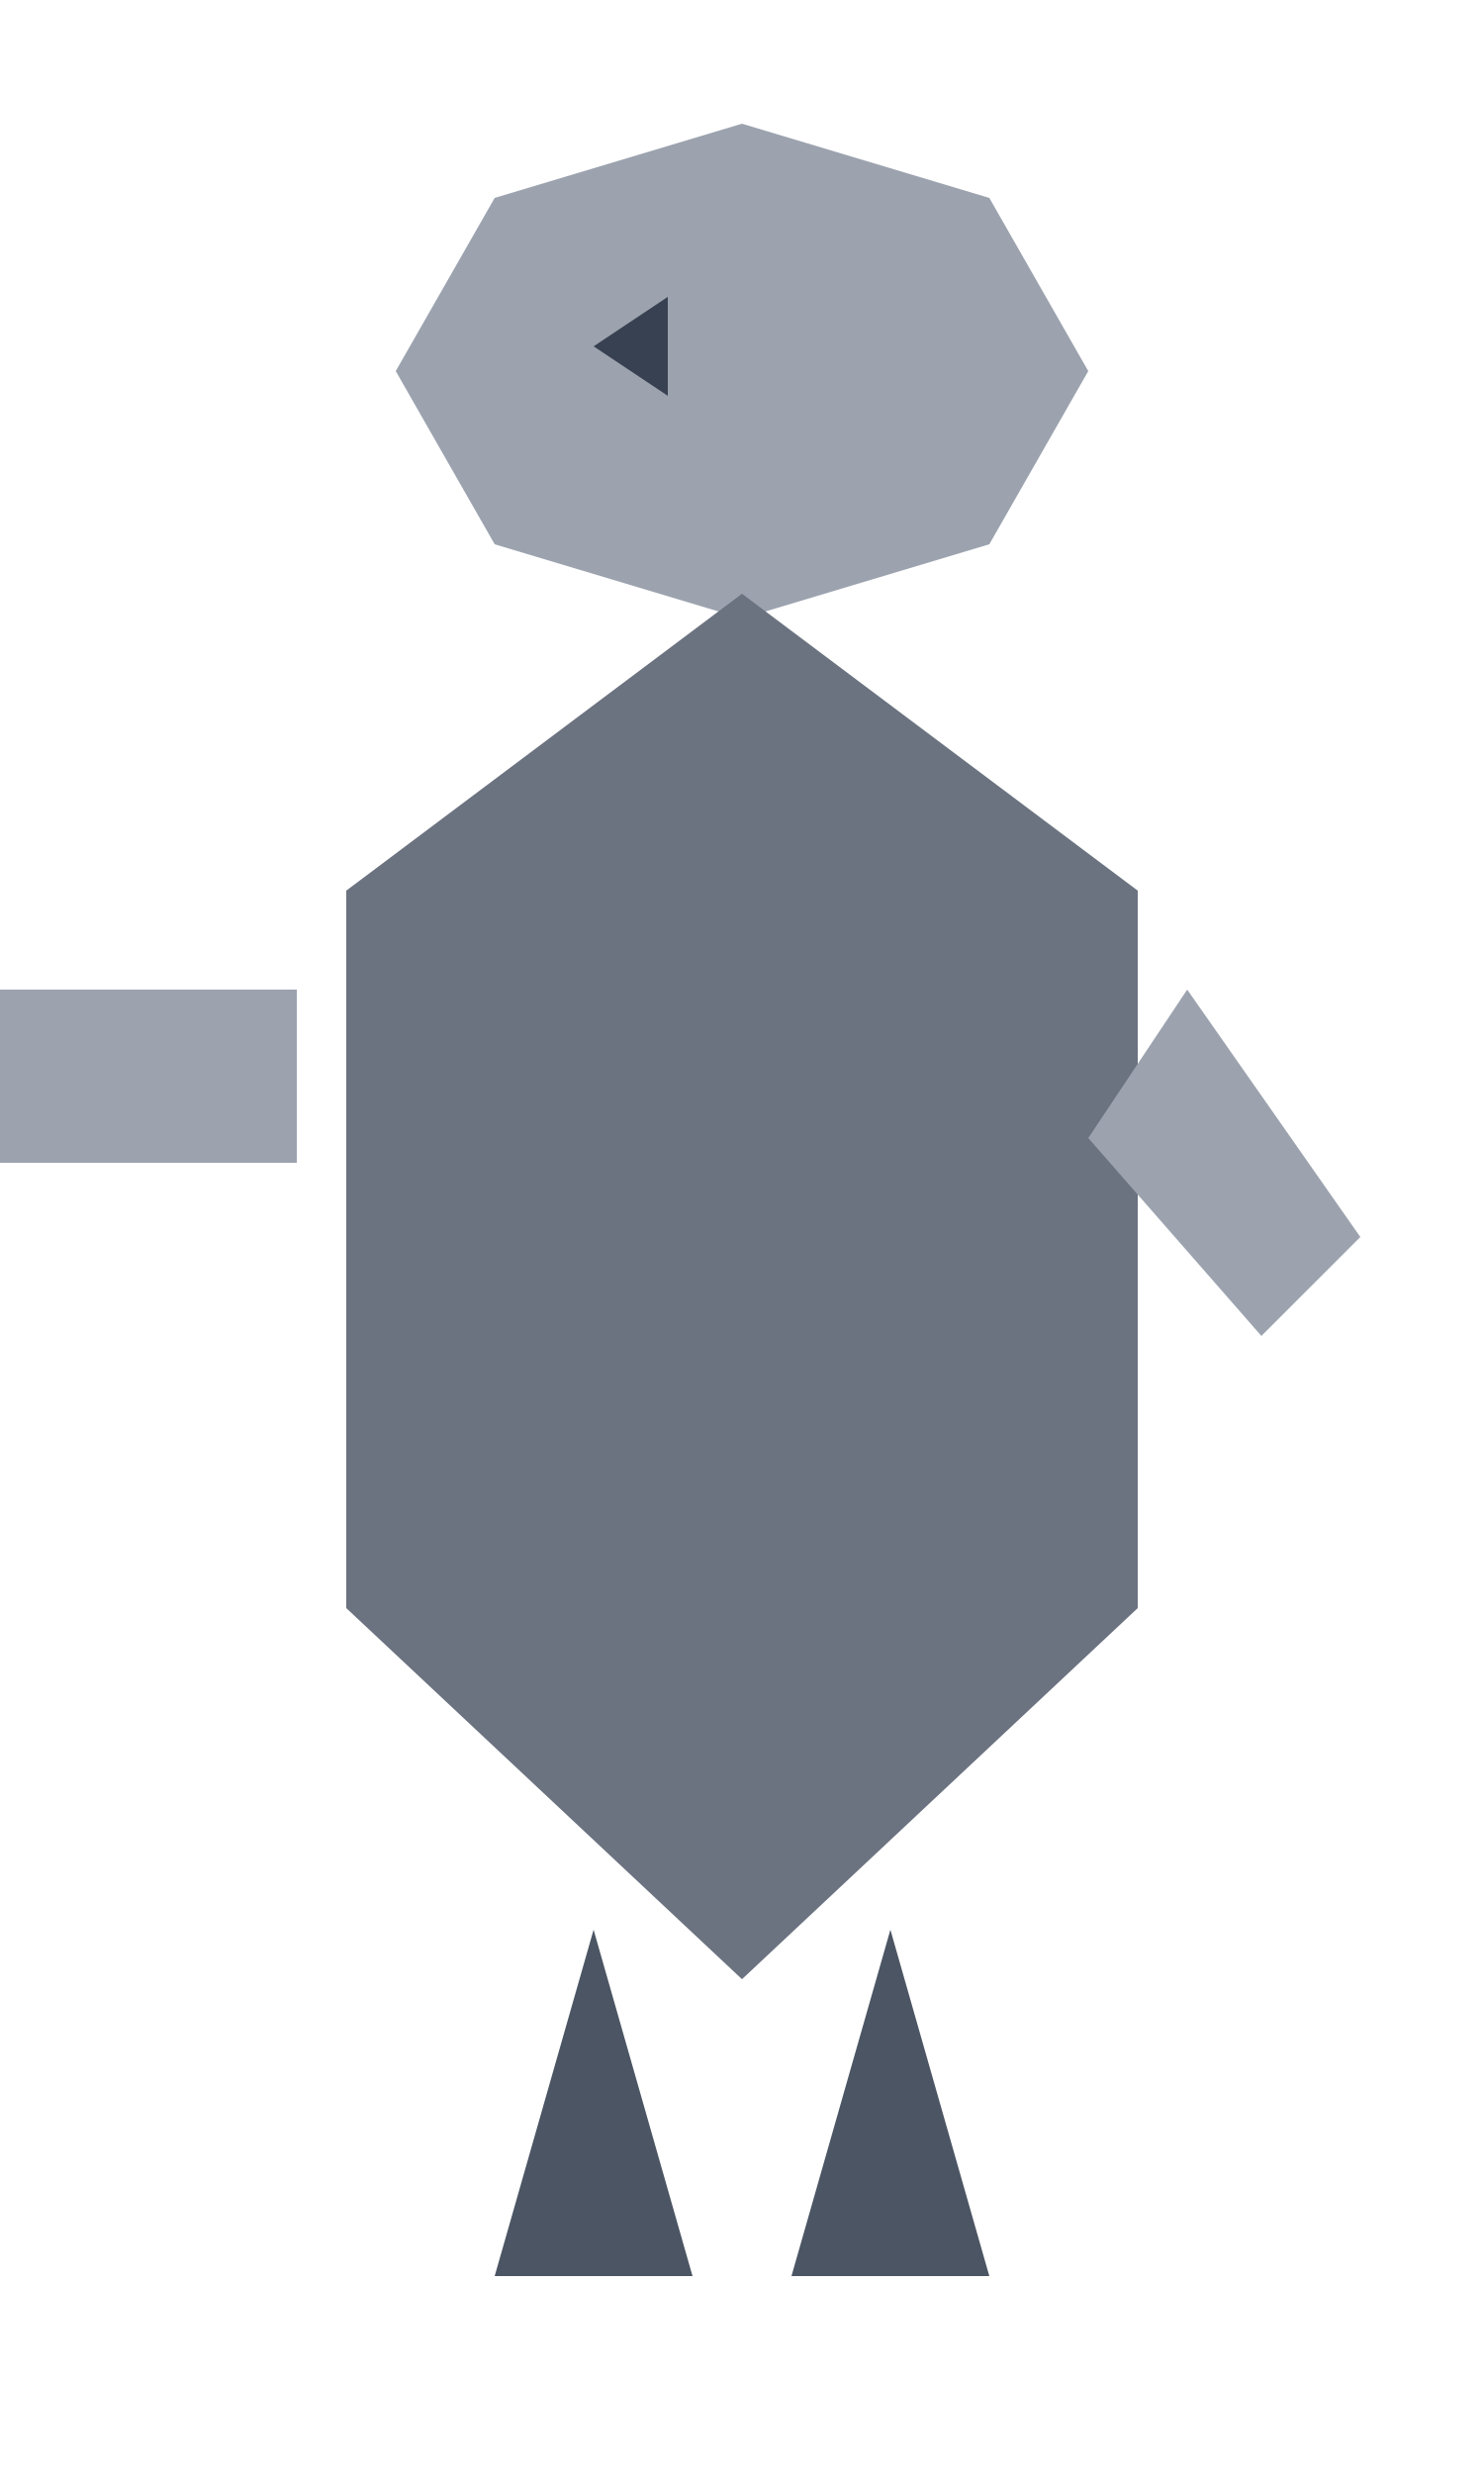
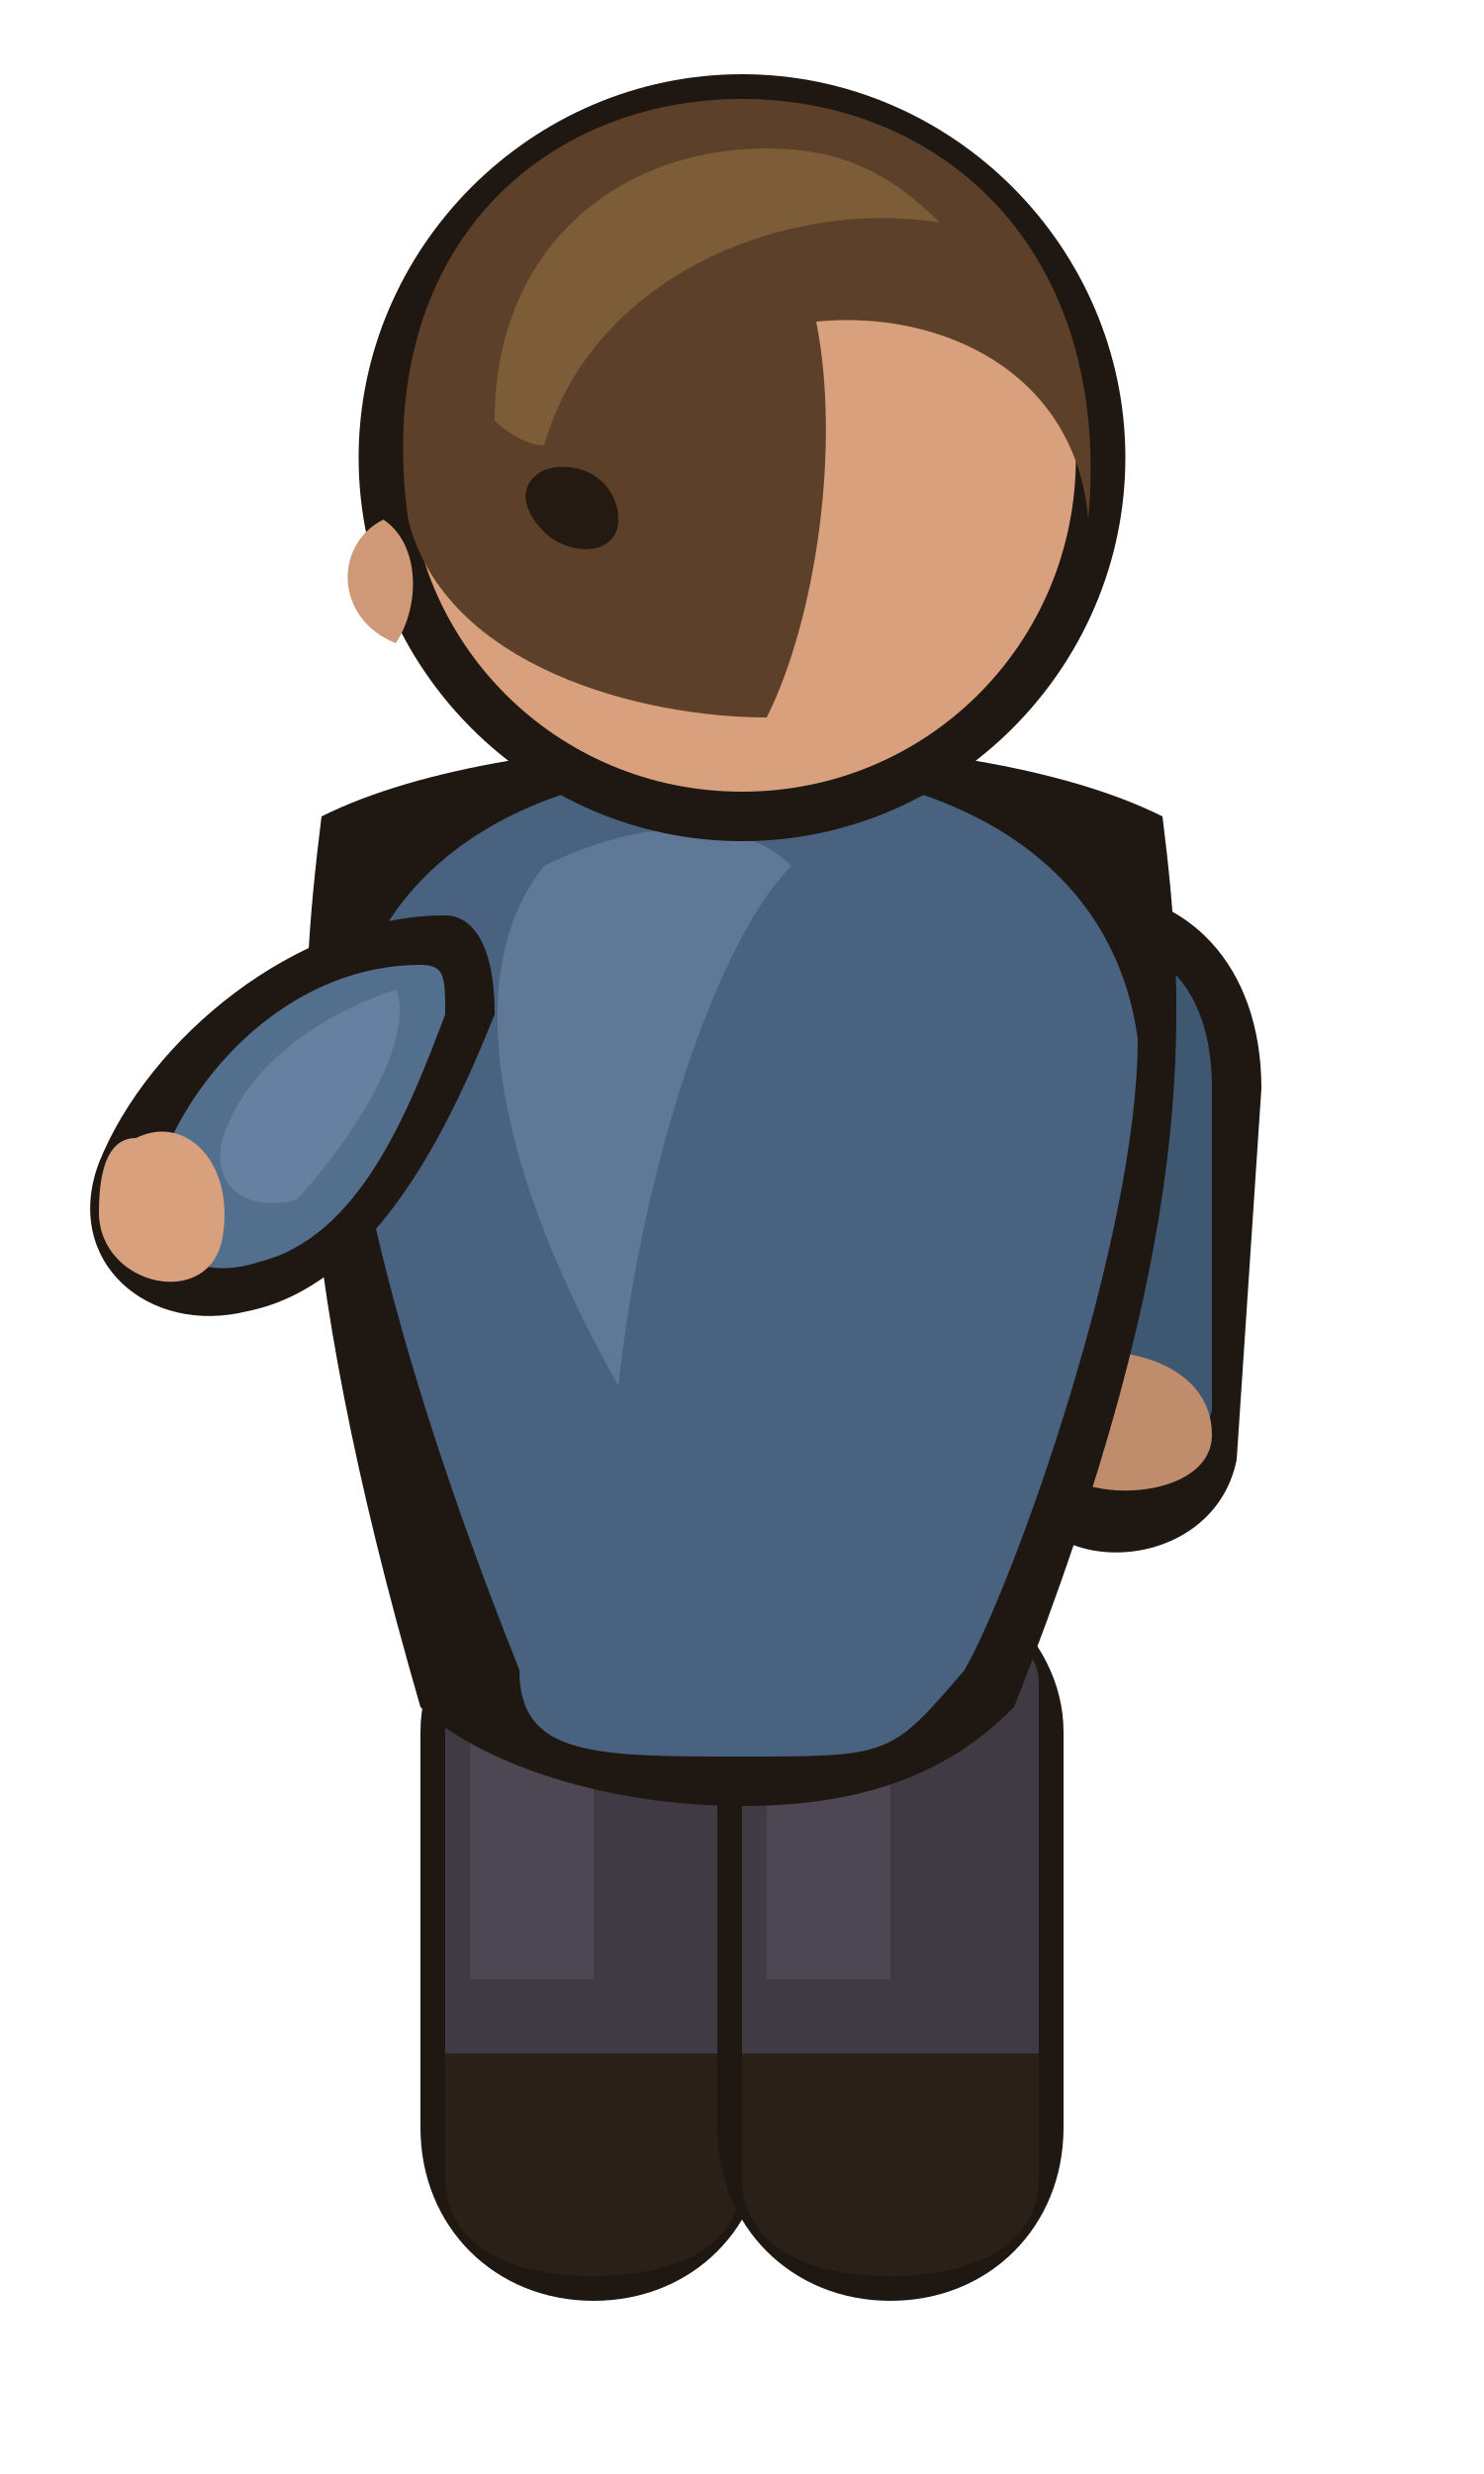
- <svg xmlns="http://www.w3.org/2000/svg" viewBox="0 0 60 100">
-   <polygon points="30,5 40,8 44,15 40,22 30,25 20,22 16,15 20,8" fill="#9CA3AF" />
-   <polygon points="24,14 27,12 27,16 24,14" fill="#374151" />
-   <polygon points="30,24 46,36 46,65 30,80 14,65 14,36" fill="#6B7280" />
-   <polygon points="12,40 0,40 0,47 12,47" fill="#9CA3AF" />
-   <polygon points="48,40 55,50 51,54 44,46" fill="#9CA3AF" />
-   <polygon points="24,78 20,92 28,92" fill="#4B5563" />
-   <polygon points="36,78 40,92 32,92" fill="#4B5563" />
+ <svg xmlns="http://www.w3.org/2000/svg" viewBox="0 0 60 100" width="60" height="100">
+   <g id="leg_left">
+     <path d="M24,63 C27,63 31,66 31,70 L31,86 C31,90 28,93 24,93 C20,93 17,90 17,86 L17,70 C17,66 21,63 24,63 Z" fill="#1e1712" />
+     <path d="M24,65 C27,65 30,66 30,68 L30,85 L18,85 L18,68 C18,66 21,65 24,65 Z" fill="#403a45" />
+     <path d="M24,66 L24,80 L19,80 L19,69 C20,67 22,66 24,66 Z" fill="#4d4653" />
+     <path d="M18,83 L30,83 L30,88 C30,91 27,92 24,92 C21,92 18,91 18,88 Z" fill="#2a2018" />
+   </g>
+   <g id="leg_right">
+     <path d="M36,63 C39,63 43,66 43,70 L43,86 C43,90 40,93 36,93 C32,93 29,90 29,86 L29,70 C29,66 33,63 36,63 Z" fill="#1e1712" />
+     <path d="M36,65 C39,65 42,66 42,68 L42,85 L30,85 L30,68 C30,66 33,65 36,65 Z" fill="#403a45" />
+     <path d="M36,66 L36,80 L31,80 L31,69 C32,67 34,66 36,66 Z" fill="#4d4653" />
+     <path d="M30,83 L42,83 L42,88 C42,91 39,92 36,92 C33,92 30,91 30,88 Z" fill="#2a2018" />
+   </g>
+   <g id="arm_right">
+     <path d="M44,36 C40,36 39,40 40,46 L41,59 C41,64 49,64 50,59 L51,44 C51,39 48,36 44,36 Z" fill="#1e1712" />
+     <path d="M44,38 C41,38 40.5,41 41,46 L42,57 C42,61 48,61 49,57 L49,44 C49,40 47,38 44,38 Z" fill="#3f5872" />
+     <path d="M42,55 C45,54 49,55 49,58 C49,61 42,61 42,58 Z" fill="#c08d6c" />
+   </g>
+   <g id="torso">
+     <path d="M30,73 C24,73 19,71 17,69 C11.5,50 12,41 13,33 C21,29 39,29 47,33 C48,41 48.5,50 41,69 C39,71 36,73 30,73 Z" fill="#1e1712" />
+     <path d="M30,71 C24,71 21,71 21,67.5 C14,50 14,42 14,42 C15,34.5 22,31 30,31 C38,31 45,34.5 46,42 C46,50 41,64 39,67.5 C36,71 36,71 30,71 Z" fill="#48627f" />
+     <path d="M22,35 C26,33 30,33 32,35 C29,38 26,47 25,56 C21,49 18,40 22,35 Z" fill="#5e7896" />
+   </g>
+   <g id="arm_left">
+     <path d="M18,37 C19,37 20,38 20,41 C18,46 15,52 10,53 C6,54 2.5,51 4,47 C6,42 12,37 18,37 Z" fill="#1e1712" />
+     <path d="M17,39 C18,39 18,39.5 18,41 C16.5,45 14.5,50 10.5,51 C7.5,52 5.5,50 6.5,47 C8,43 12,39 17,39 Z" fill="#52708e" />
+     <path d="M16,40 C16.5,41 16,44 12,48.5 C10,49 8.5,48 9,46 C10,43 13,41 16,40 Z" fill="#6580a0" />
+     <path d="M5.5,46 C7.5,45 9.5,47 9,50 C8.5,53 4,52 4,49 C4,47 4.5,46 5.5,46 Z" fill="#d8a07c" />
+   </g>
+   <g id="head">
+     <path d="M30,34 C21.5,34 14.5,27 14.5,18.5 C14.5,10 21.5,3 30,3 C38.5,3 45.5,10 45.5,18.5 C45.5,27 38.5,34 30,34 Z" fill="#1e1712" />
+     <path d="M30,32 C22.5,32 16.5,26 16.5,18.5 C16.5,11 22.5,5 30,5 C37.5,5 43.5,11 43.5,18.5 C43.5,26 37.5,32 30,32 Z" fill="#d8a07c" />
+     <path d="M15.5,21 C13.5,22 13.5,25 16,26 C17,24.5 17,22 15.5,21 Z" fill="#cf9876" />
+     <path d="M16.5,21 C15,10 22,4 30,4 C38,4 45,10 44,21 C43.5,15 38,12.5 33,13 C34,18 33,25 31,29 C26,29 18,27 16.5,21 Z" fill="#5c4029" />
+     <path d="M20,17 C20,10 25,6 31,6 C34,6 36,7 38,9 C32,8 24,11 22,18 C21,18 20,17 20,17 Z" fill="#7d5c38" />
+     <path d="M22,19 C23.5,18.5 25,19.5 25,21 C25,22.5 23,22.5 22,21.5 C21,20.5 21,19.5 22,19 Z" fill="#241a12" />
+   </g>
</svg>
